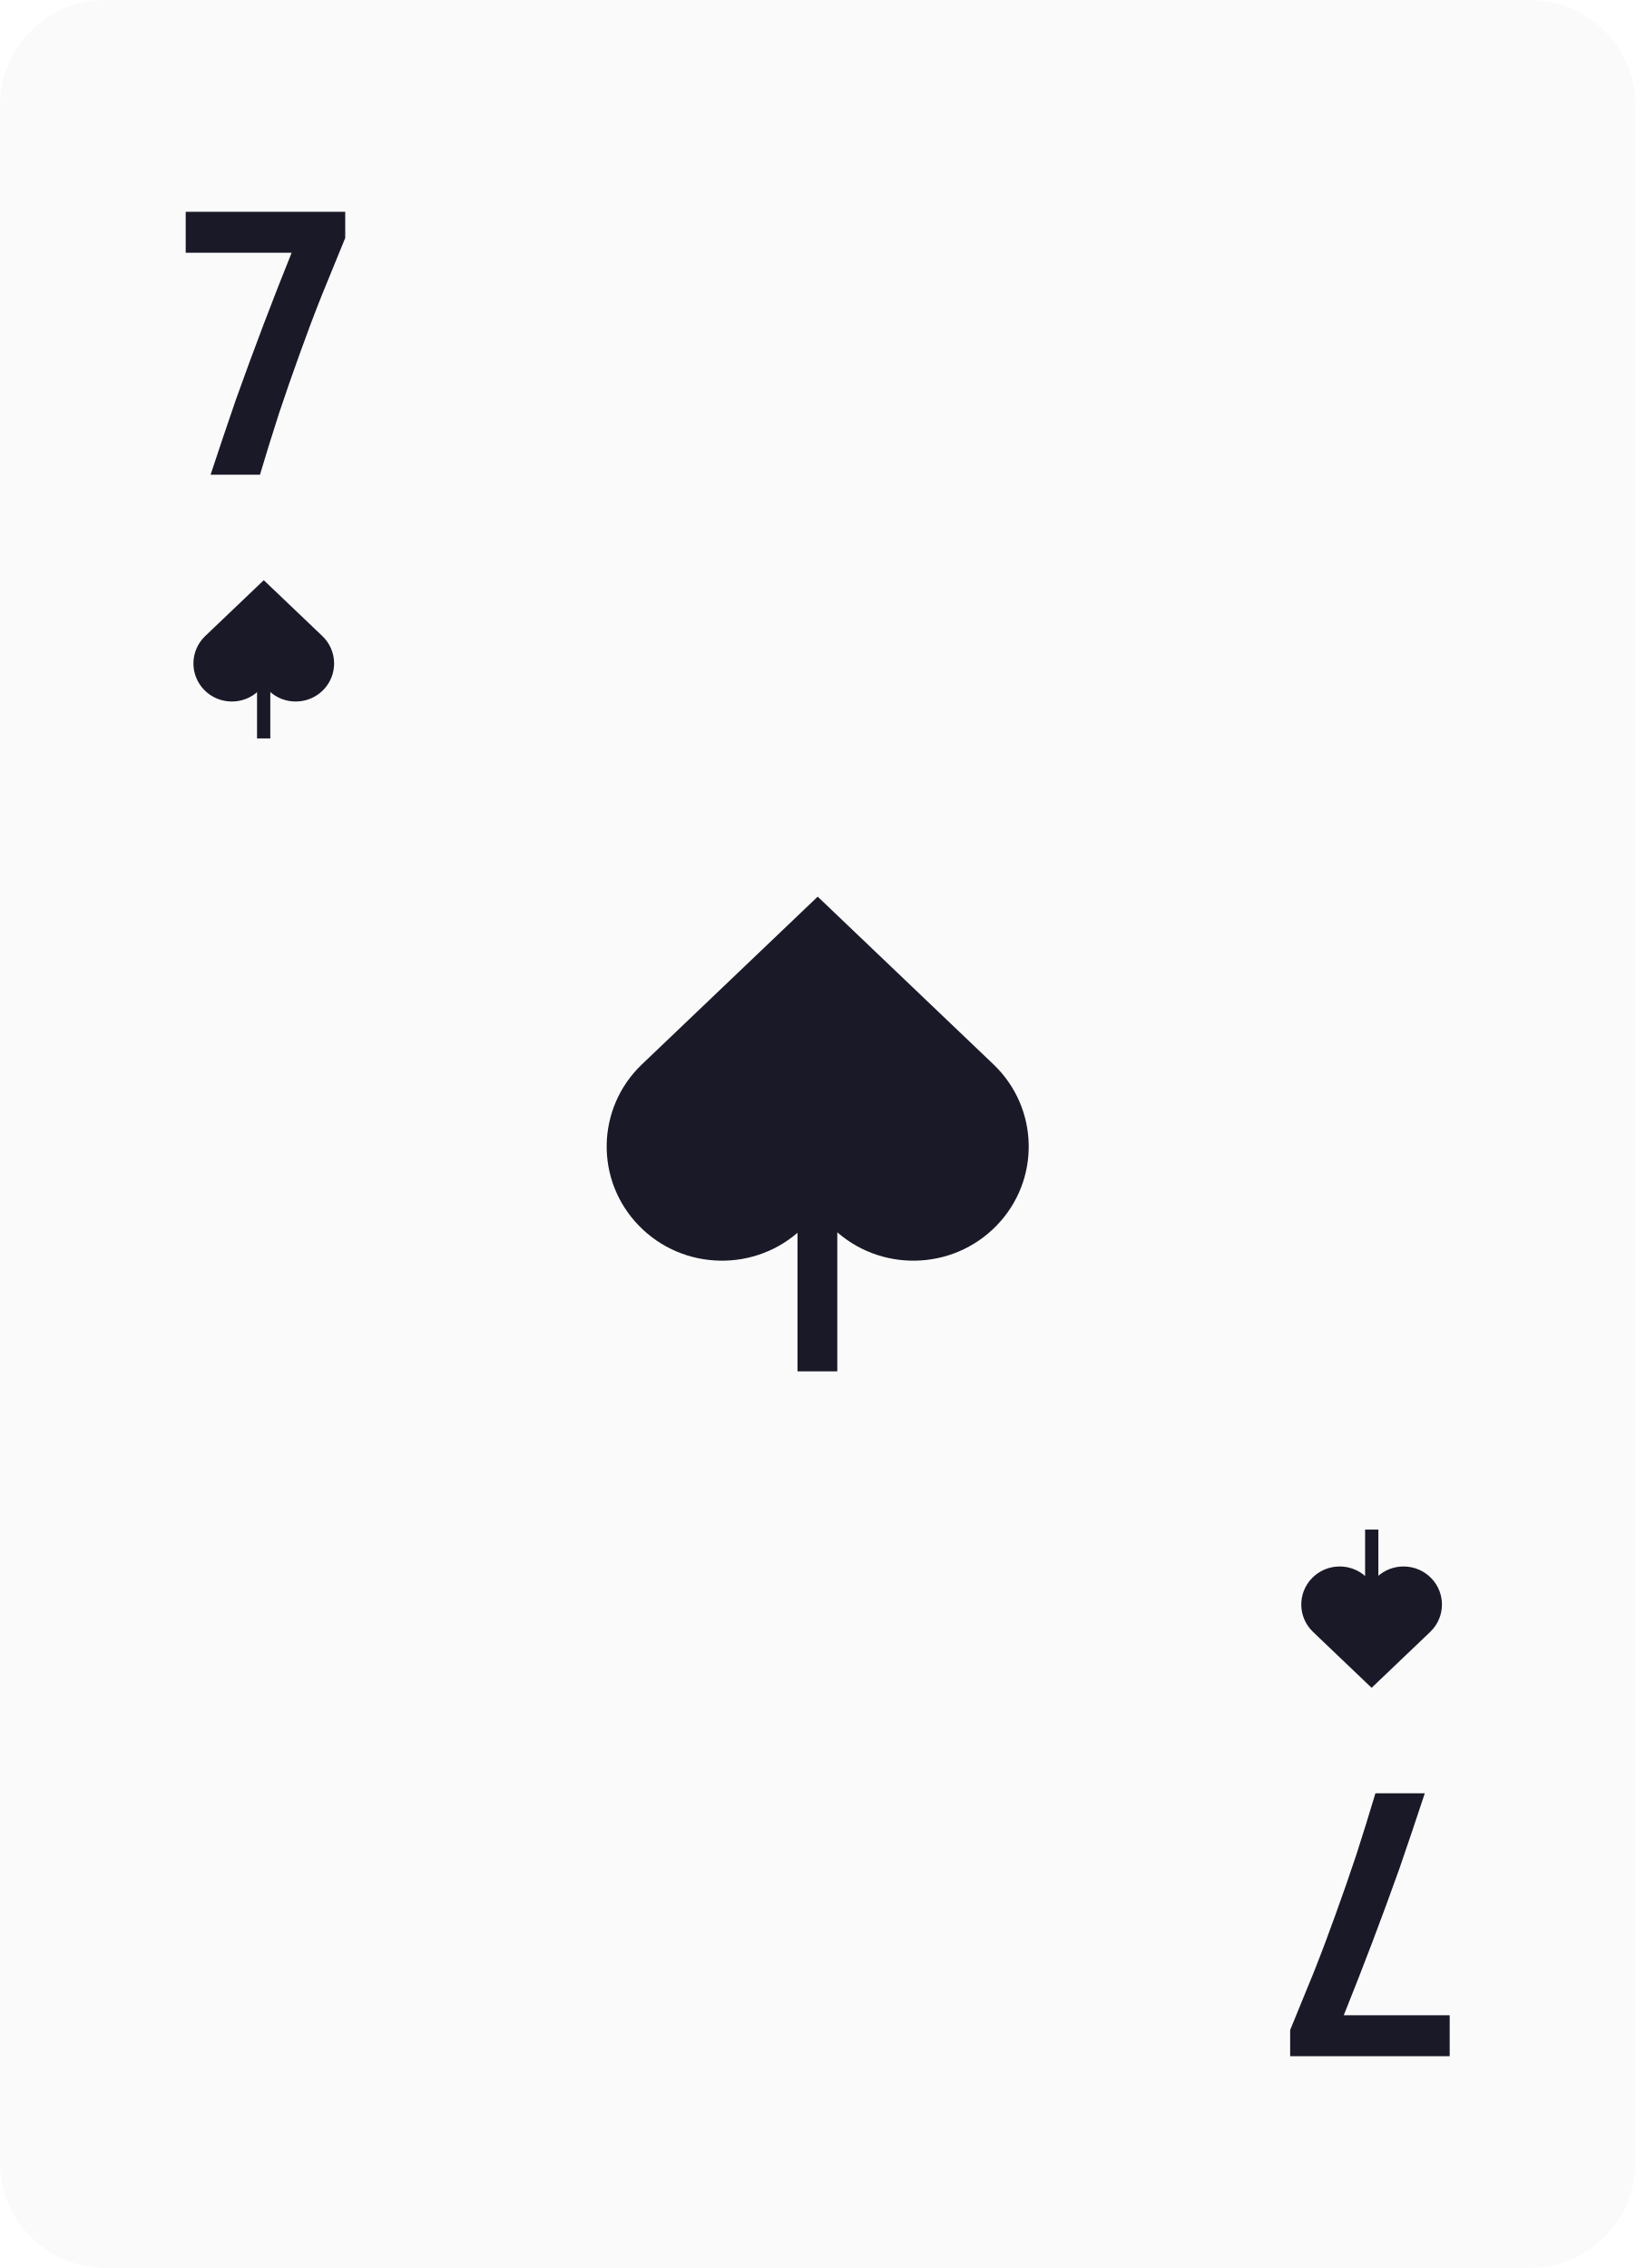
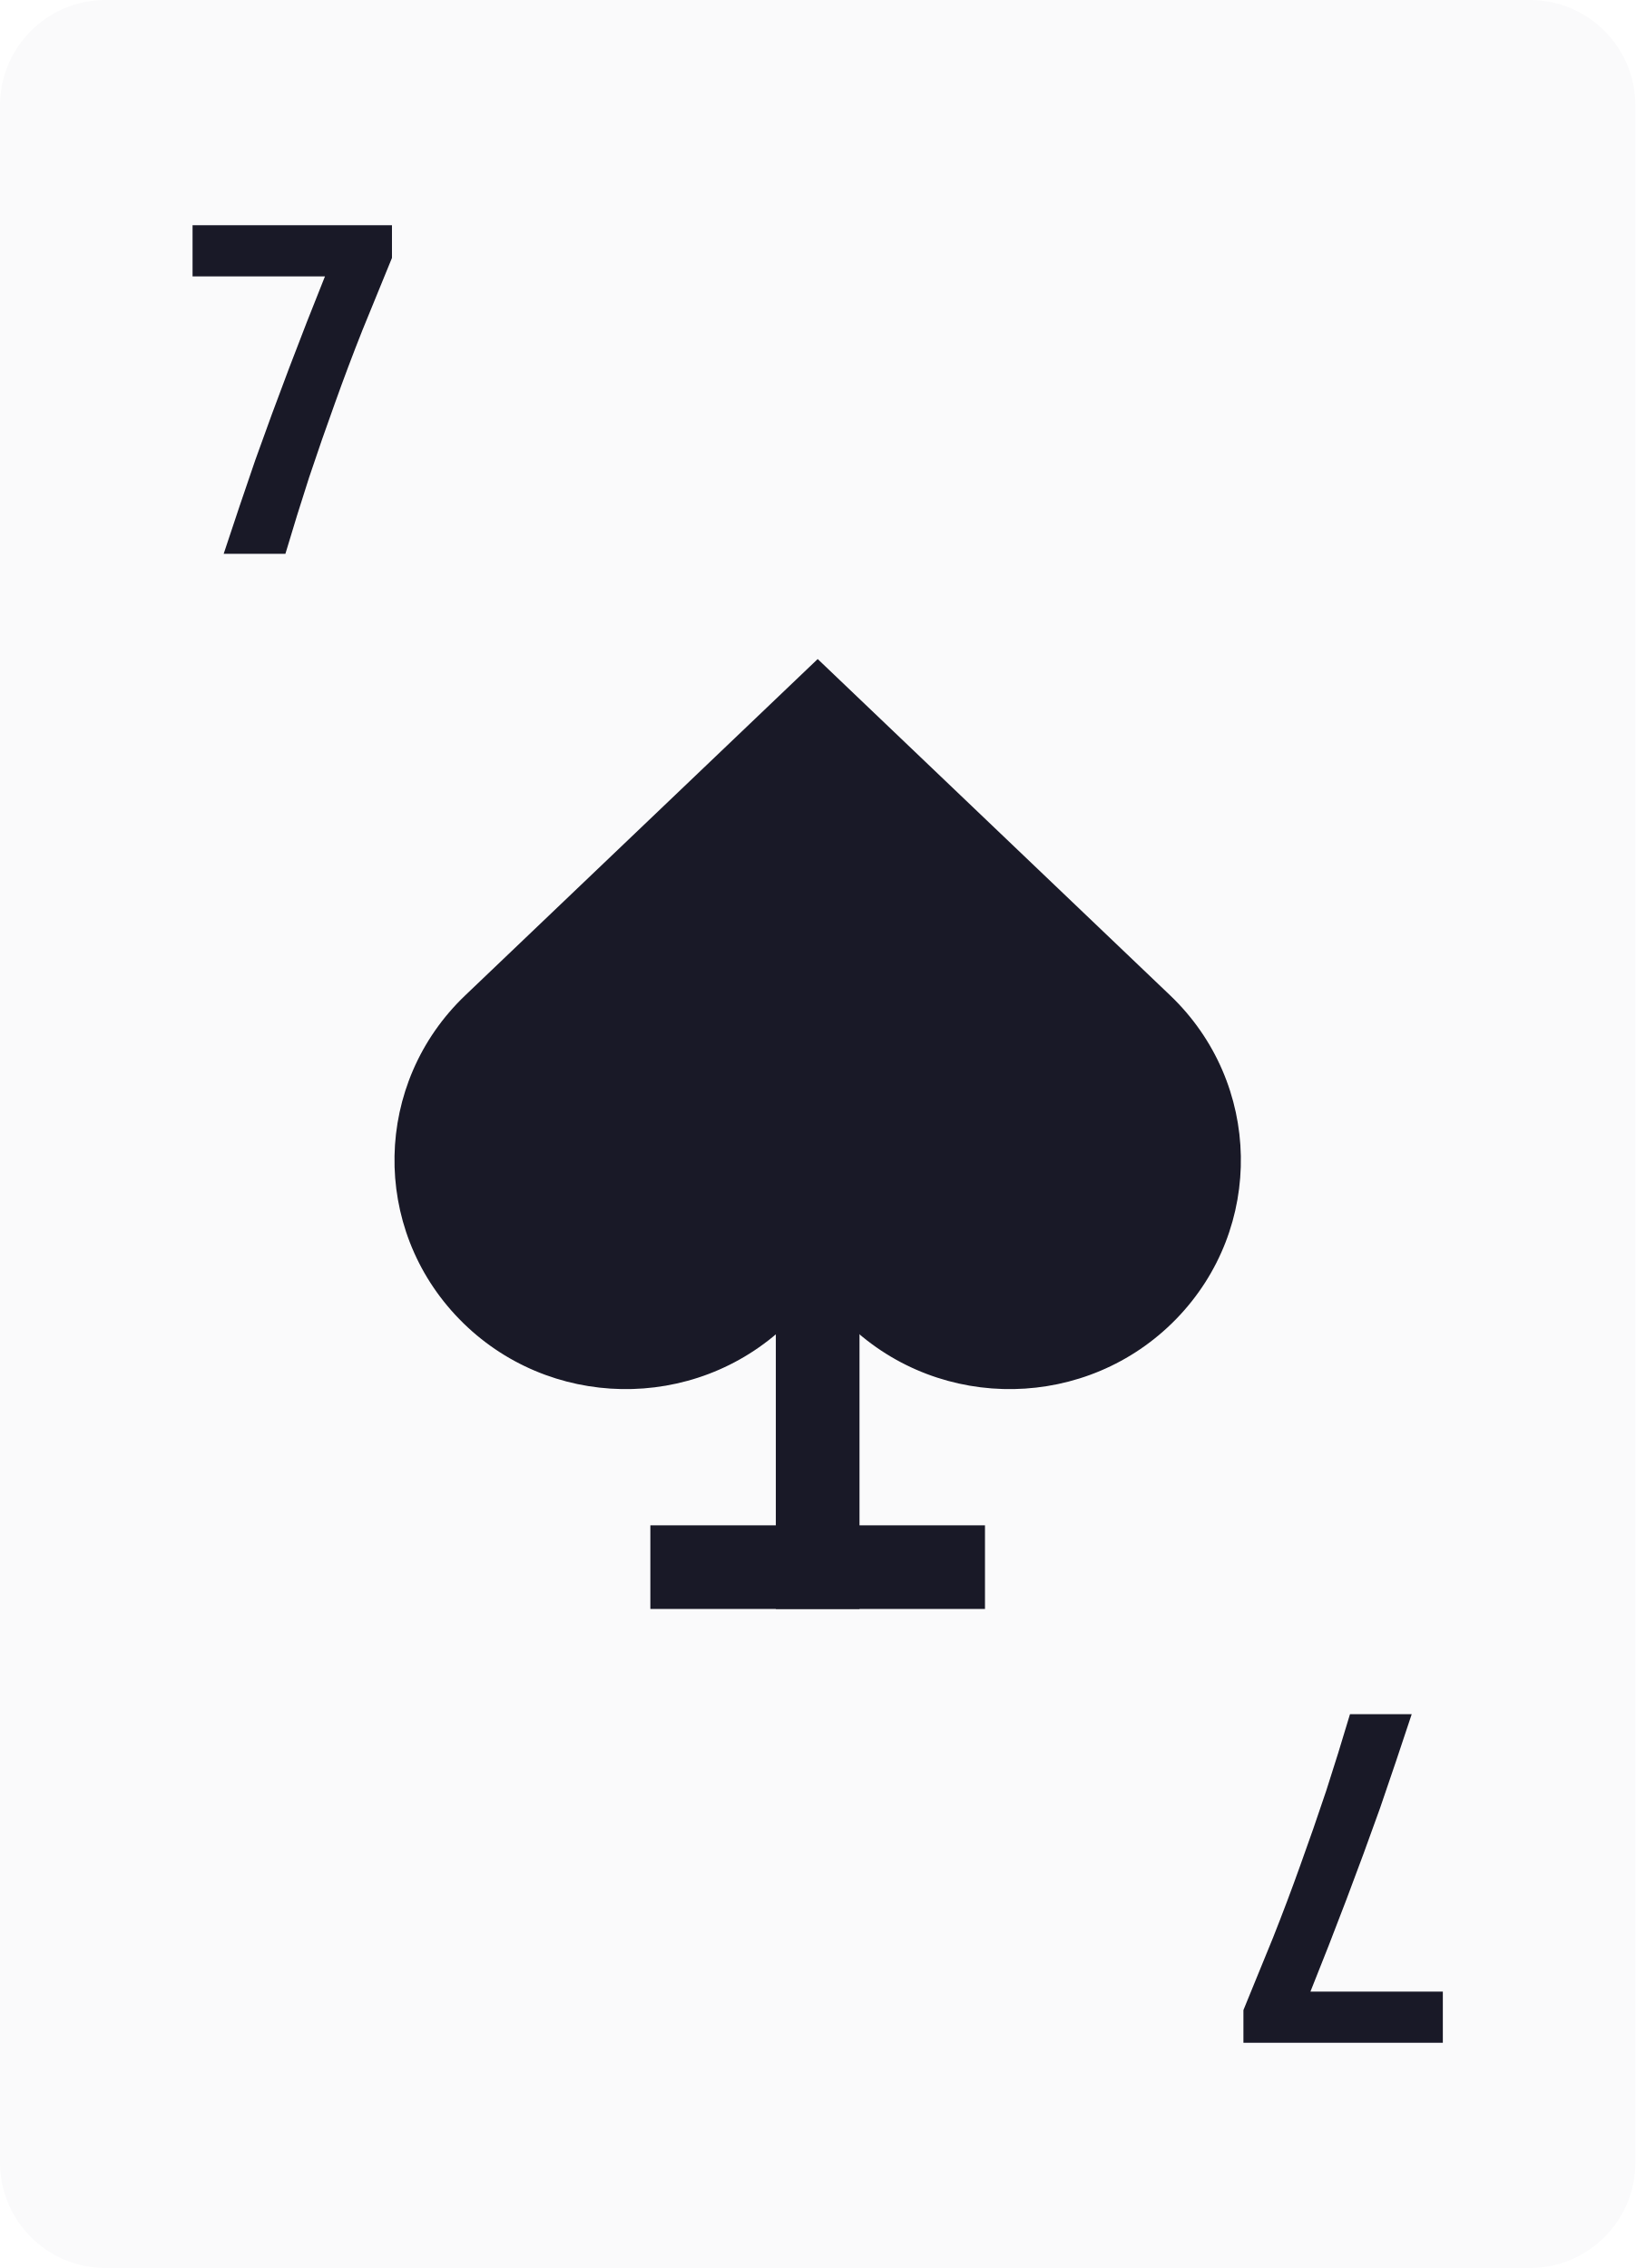
<svg xmlns="http://www.w3.org/2000/svg" width="62" height="86" viewBox="0 0 62 86" fill="none">
  <rect width="62" height="86" rx="4" fill="#FAFAFB" />
-   <path d="M7.984 18C8.304 17.029 8.624 16.08 8.944 15.152C9.275 14.224 9.616 13.296 9.968 12.368C10.32 11.44 10.683 10.512 11.056 9.584H7.04V8.032H13.088V9.024C12.789 9.749 12.491 10.48 12.192 11.216C11.904 11.941 11.627 12.677 11.36 13.424C11.093 14.16 10.832 14.912 10.576 15.68C10.331 16.437 10.091 17.211 9.856 18H7.984Z" fill="#191927" />
-   <path fill-rule="evenodd" clip-rule="evenodd" d="M12.259 26.16C11.7 26.733 10.778 26.75 10.198 26.197L10 26.008L9.802 26.197C9.222 26.75 8.3 26.733 7.741 26.16C7.183 25.586 7.2 24.672 7.779 24.119L10 22L12.221 24.119C12.8 24.672 12.817 25.586 12.259 26.16Z" fill="#191927" />
-   <rect x="9.745" y="25.677" width="0.503" height="2.323" fill="#191927" />
-   <path fill-rule="evenodd" clip-rule="evenodd" d="M37.776 46.479C36.1 48.2 33.333 48.251 31.595 46.592L31 46.024L30.405 46.592C28.667 48.251 25.9 48.2 24.224 46.479C22.549 44.758 22.599 42.018 24.338 40.358L31 34L37.662 40.358C39.401 42.018 39.452 44.758 37.776 46.479Z" fill="#191927" />
-   <rect x="30.234" y="45.03" width="1.509" height="6.97" fill="#191927" />
-   <path d="M54.016 68C53.696 68.971 53.376 69.92 53.056 70.848C52.725 71.776 52.384 72.704 52.032 73.632C51.68 74.56 51.317 75.488 50.944 76.416H54.96V77.968H48.912V76.976C49.211 76.251 49.509 75.52 49.808 74.784C50.096 74.059 50.373 73.323 50.64 72.576C50.907 71.84 51.168 71.088 51.424 70.32C51.669 69.563 51.909 68.789 52.144 68H54.016Z" fill="#191927" />
-   <path fill-rule="evenodd" clip-rule="evenodd" d="M49.741 59.84C50.3 59.267 51.222 59.25 51.802 59.803L52 59.992L52.198 59.803C52.778 59.25 53.7 59.267 54.259 59.84C54.817 60.414 54.8 61.328 54.221 61.88L52 64L49.779 61.88C49.2 61.328 49.183 60.414 49.741 59.84Z" fill="#191927" />
-   <rect x="52.255" y="60.324" width="0.503" height="2.323" transform="rotate(-180 52.2555 60.3235)" fill="#191927" />
+   <path d="M8.48 21C8.88 19.787 9.28 18.6 9.68 17.44C10.093 16.28 10.52 15.12 10.96 13.96C11.4 12.8 11.853 11.64 12.32 10.48H7.3V8.54H14.86V9.78C14.487 10.687 14.113 11.6 13.74 12.52C13.38 13.427 13.033 14.347 12.7 15.28C12.367 16.2 12.04 17.14 11.72 18.1C11.413 19.047 11.113 20.013 10.82 21H8.48Z" fill="#191927" />
+   <path fill-rule="evenodd" clip-rule="evenodd" d="M44.589 50.017C41.229 53.469 35.679 53.57 32.192 50.243L31 49.105L29.807 50.243C26.321 53.57 20.771 53.469 17.411 50.017C14.05 46.565 14.152 41.069 17.639 37.742L31 24.99L44.361 37.742C47.847 41.069 47.949 46.565 44.589 50.017Z" fill="#191927" />
+   <rect x="29.413" y="48.324" width="3.172" height="12.686" fill="#191927" />
+   <path d="M37.342 57.839L37.342 61.01L24.656 61.01L24.656 57.839L37.342 57.839Z" fill="#191927" />
+   <path d="M53.52 65C53.12 66.213 52.72 67.4 52.32 68.56C51.907 69.72 51.48 70.88 51.04 72.04C50.6 73.2 50.147 74.36 49.68 75.52H54.7V77.46H47.14V76.22C47.513 75.313 47.887 74.4 48.26 73.48C48.62 72.573 48.967 71.653 49.3 70.72C49.633 69.8 49.96 68.86 50.28 67.9C50.587 66.953 50.887 65.987 51.18 65H53.52Z" fill="#191927" />
</svg>
